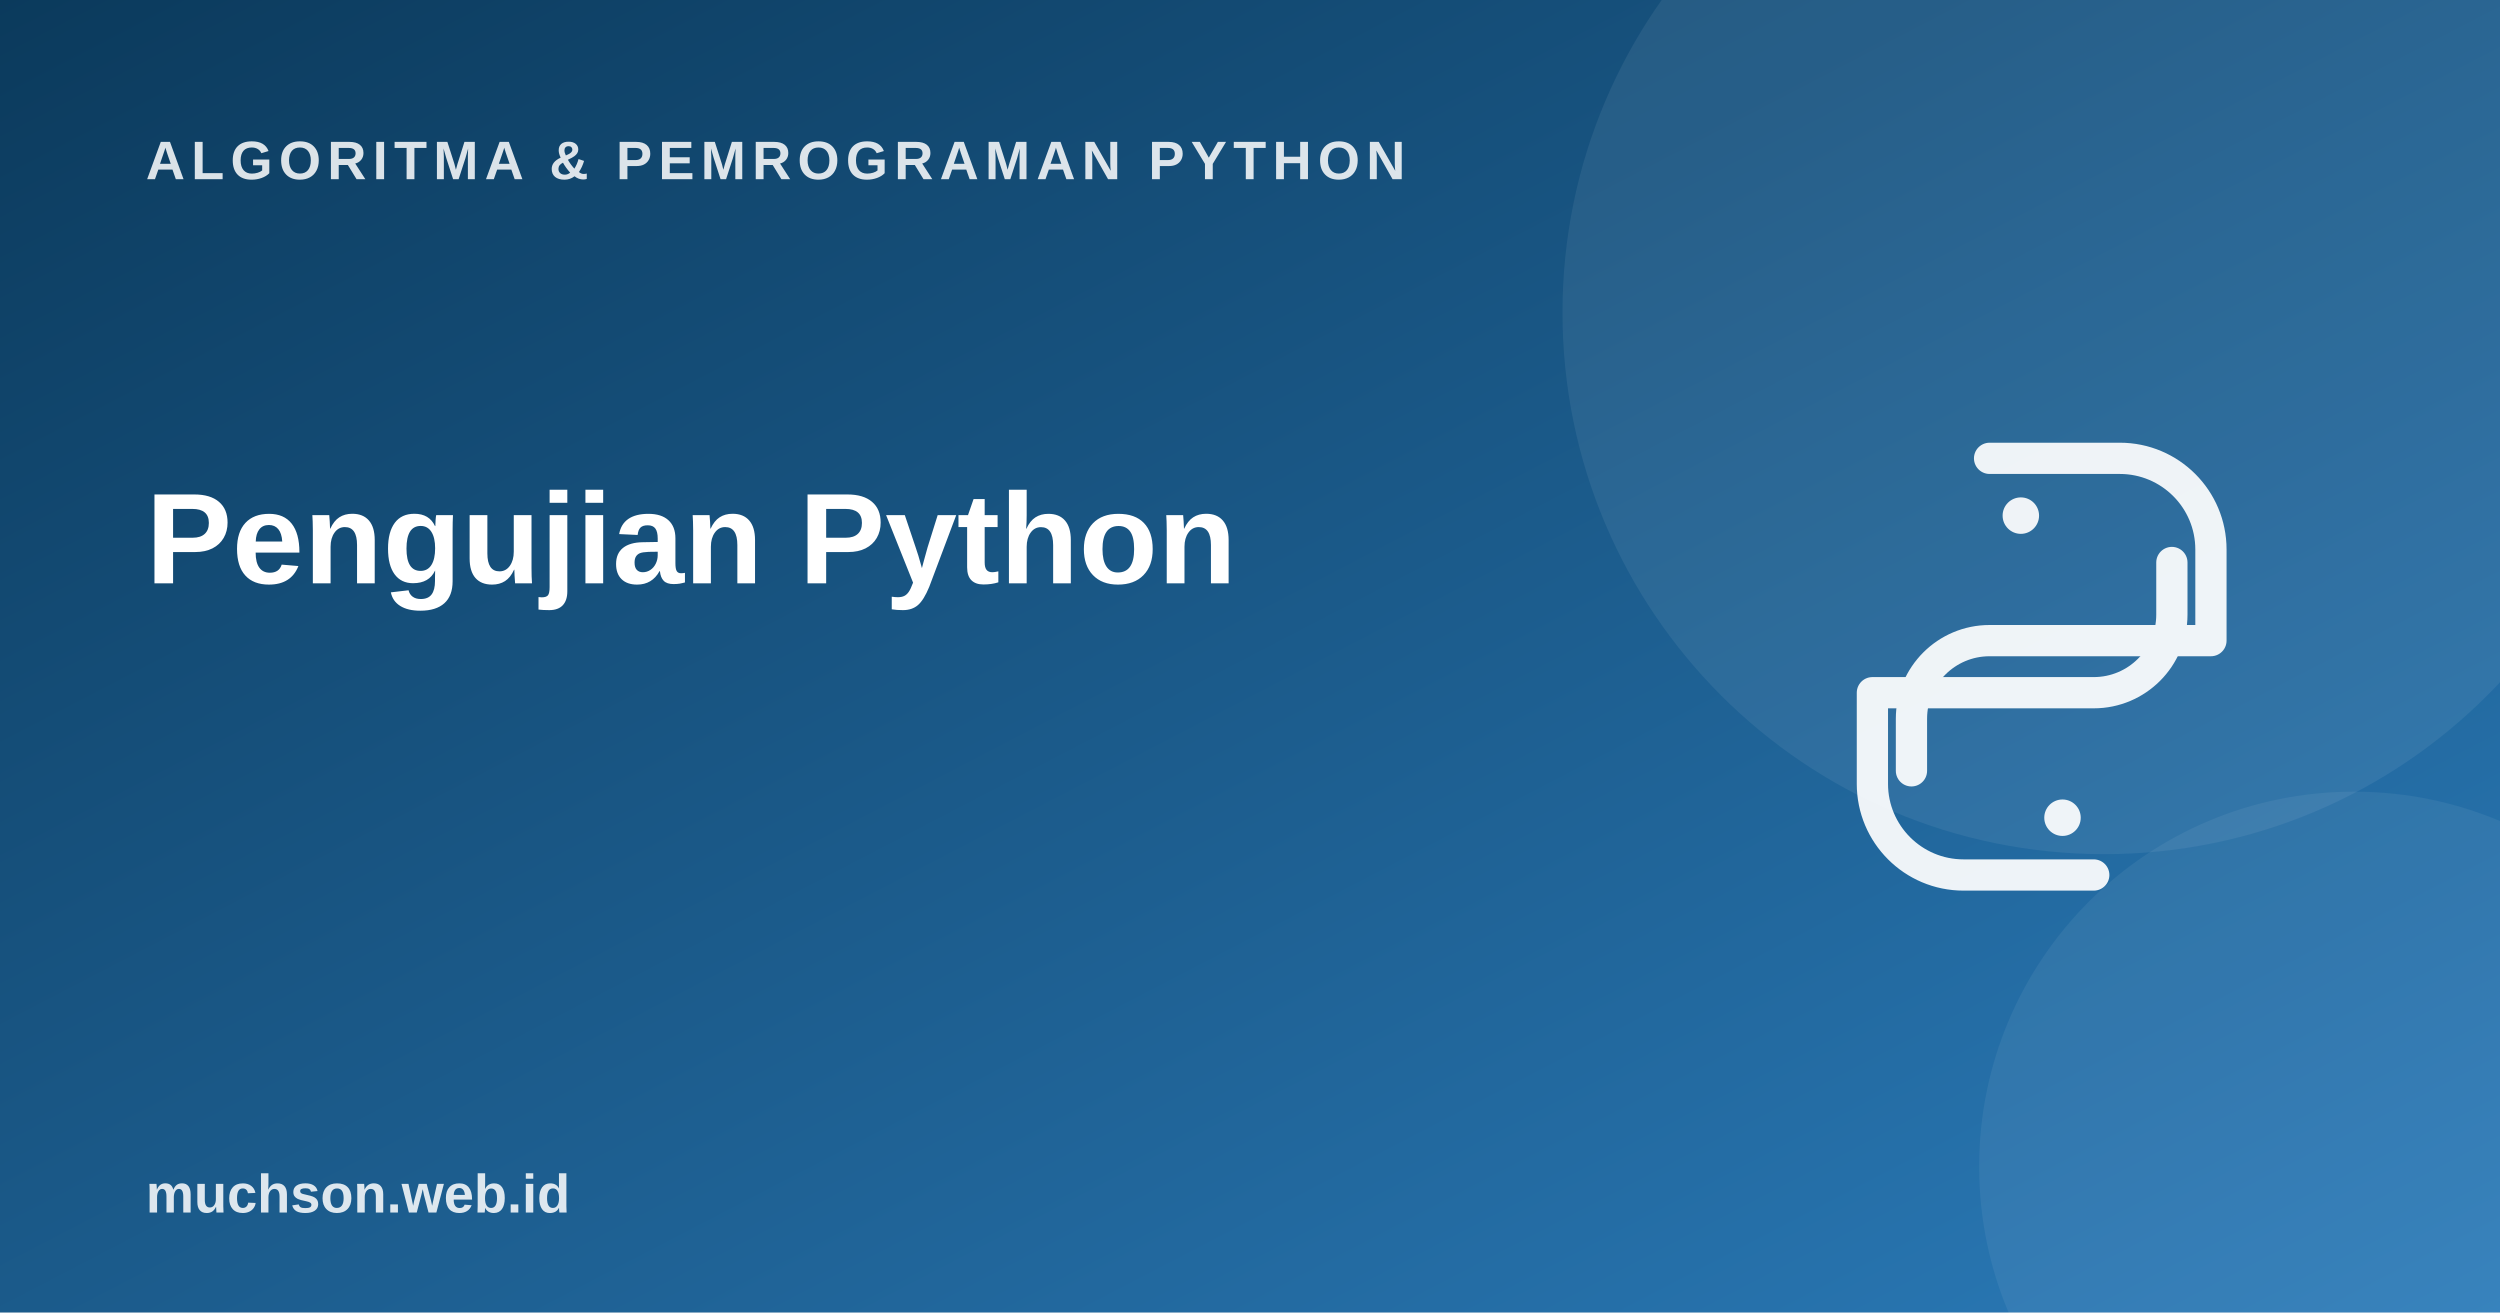
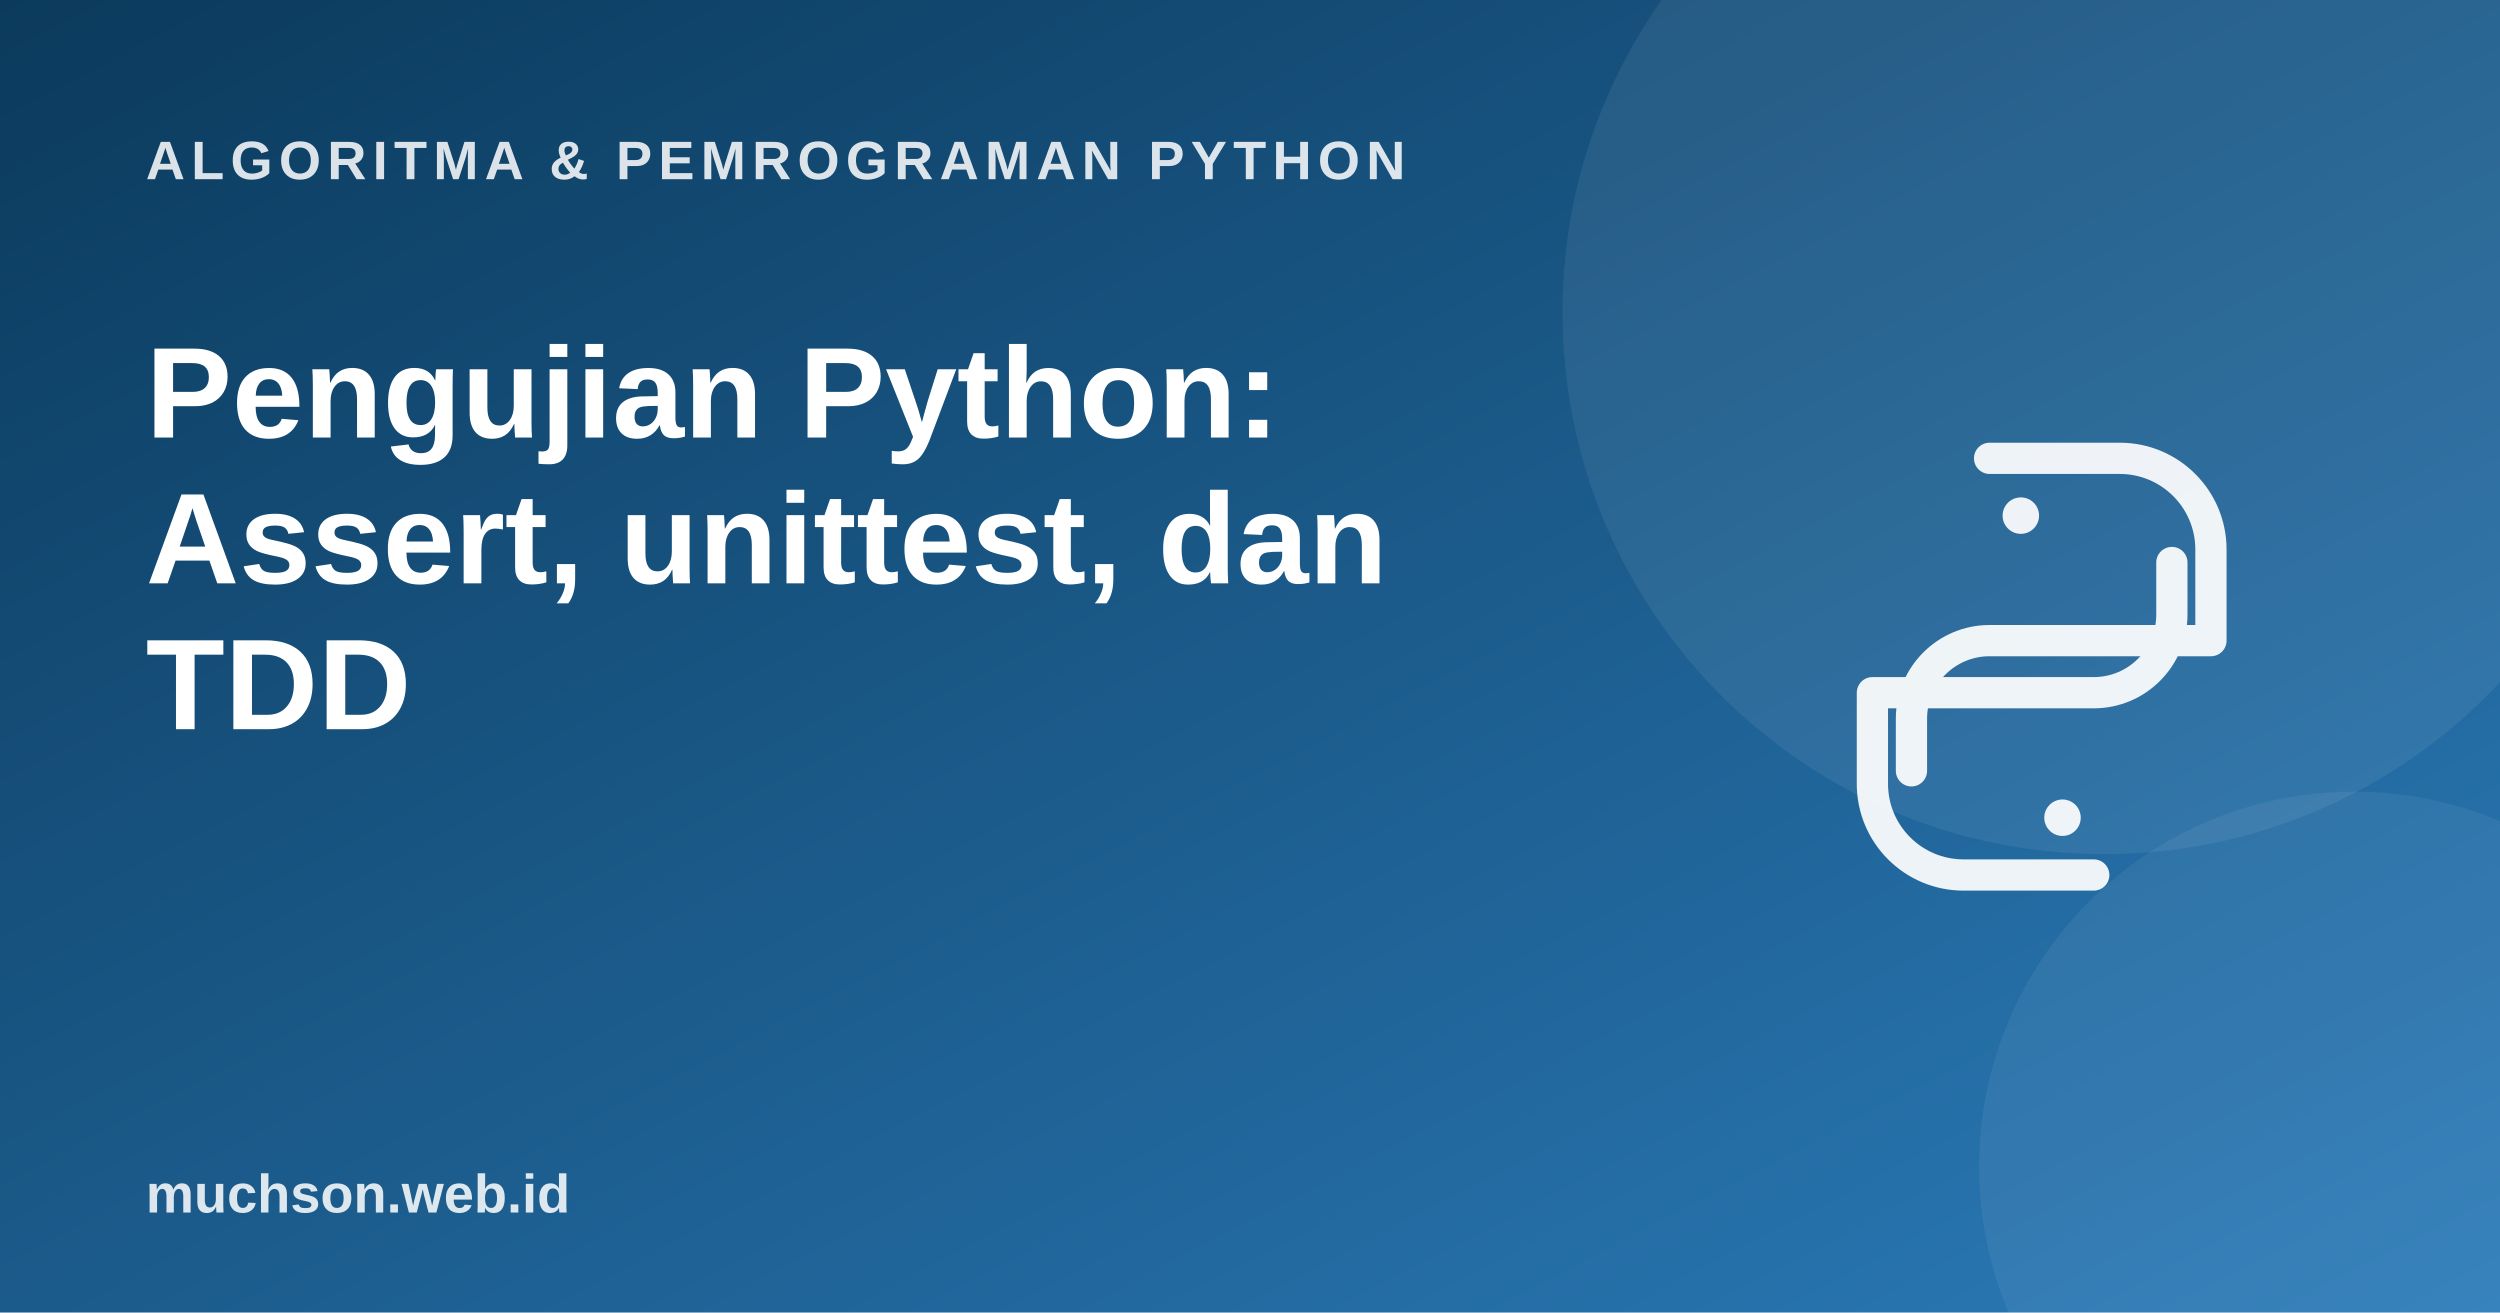
- <svg xmlns="http://www.w3.org/2000/svg" viewBox="0 0 1200 630" width="1200" height="630" role="img" aria-label="Pengujian Python: assert, unittest, dan Test-Driven Development" font-family="'Plus Jakarta Sans','Segoe UI',Arial,sans-serif">
+ <svg xmlns="http://www.w3.org/2000/svg" viewBox="0 0 1200 630" width="1200" height="630" role="img" aria-label="Pengujian Python: Assert, unittest, dan TDD" font-family="'Plus Jakarta Sans','Segoe UI',Arial,sans-serif">
  <defs>
    <linearGradient id="bg" x1="0" y1="0" x2="1" y2="1">
      <stop offset="0" stop-color="#0b3a5c" />
      <stop offset="1" stop-color="#2b7bb9" />
    </linearGradient>
  </defs>
  <rect width="1200" height="630" fill="url(#bg)" />
  <circle cx="1010" cy="150" r="260" fill="#fff" opacity=".07" />
  <circle cx="1130" cy="560" r="180" fill="#fff" opacity=".06" />
  <g transform="translate(980 320) scale(1.25)" opacity=".92">
    <g fill="none" stroke="#fff" stroke-width="12" stroke-linecap="round" stroke-linejoin="round">
      <path d="M-20 -80H30a35 35 0 0 1 35 35V-10H-20a30 30 0 0 0-30 30v20" />
      <path d="M20 80H-30a35 35 0 0 1-35-35V10H20a30 30 0 0 0 30-30v-20" />
    </g>
    <circle cx="-8" cy="-58" r="7" fill="#fff" />
    <circle cx="8" cy="58" r="7" fill="#fff" />
  </g>
  <text x="70" y="86" font-size="26" font-weight="700" letter-spacing="3" fill="#fff" opacity=".85">ALGORITMA &amp; PEMROGRAMAN PYTHON</text>
-   <text x="70" y="280" font-size="62" font-weight="700" fill="#fff">
-     <tspan x="70" dy="0">Pengujian Python</tspan>
+   <text x="70" y="210" font-size="62" font-weight="700" fill="#fff">
+     <tspan x="70" dy="0">Pengujian Python:</tspan>
+     <tspan x="70" dy="70">Assert, unittest, dan</tspan>
+     <tspan x="70" dy="70">TDD</tspan>
  </text>
  <text x="70" y="582" font-size="26" font-weight="600" fill="#fff" opacity=".85">muchson.web.id</text>
</svg>
